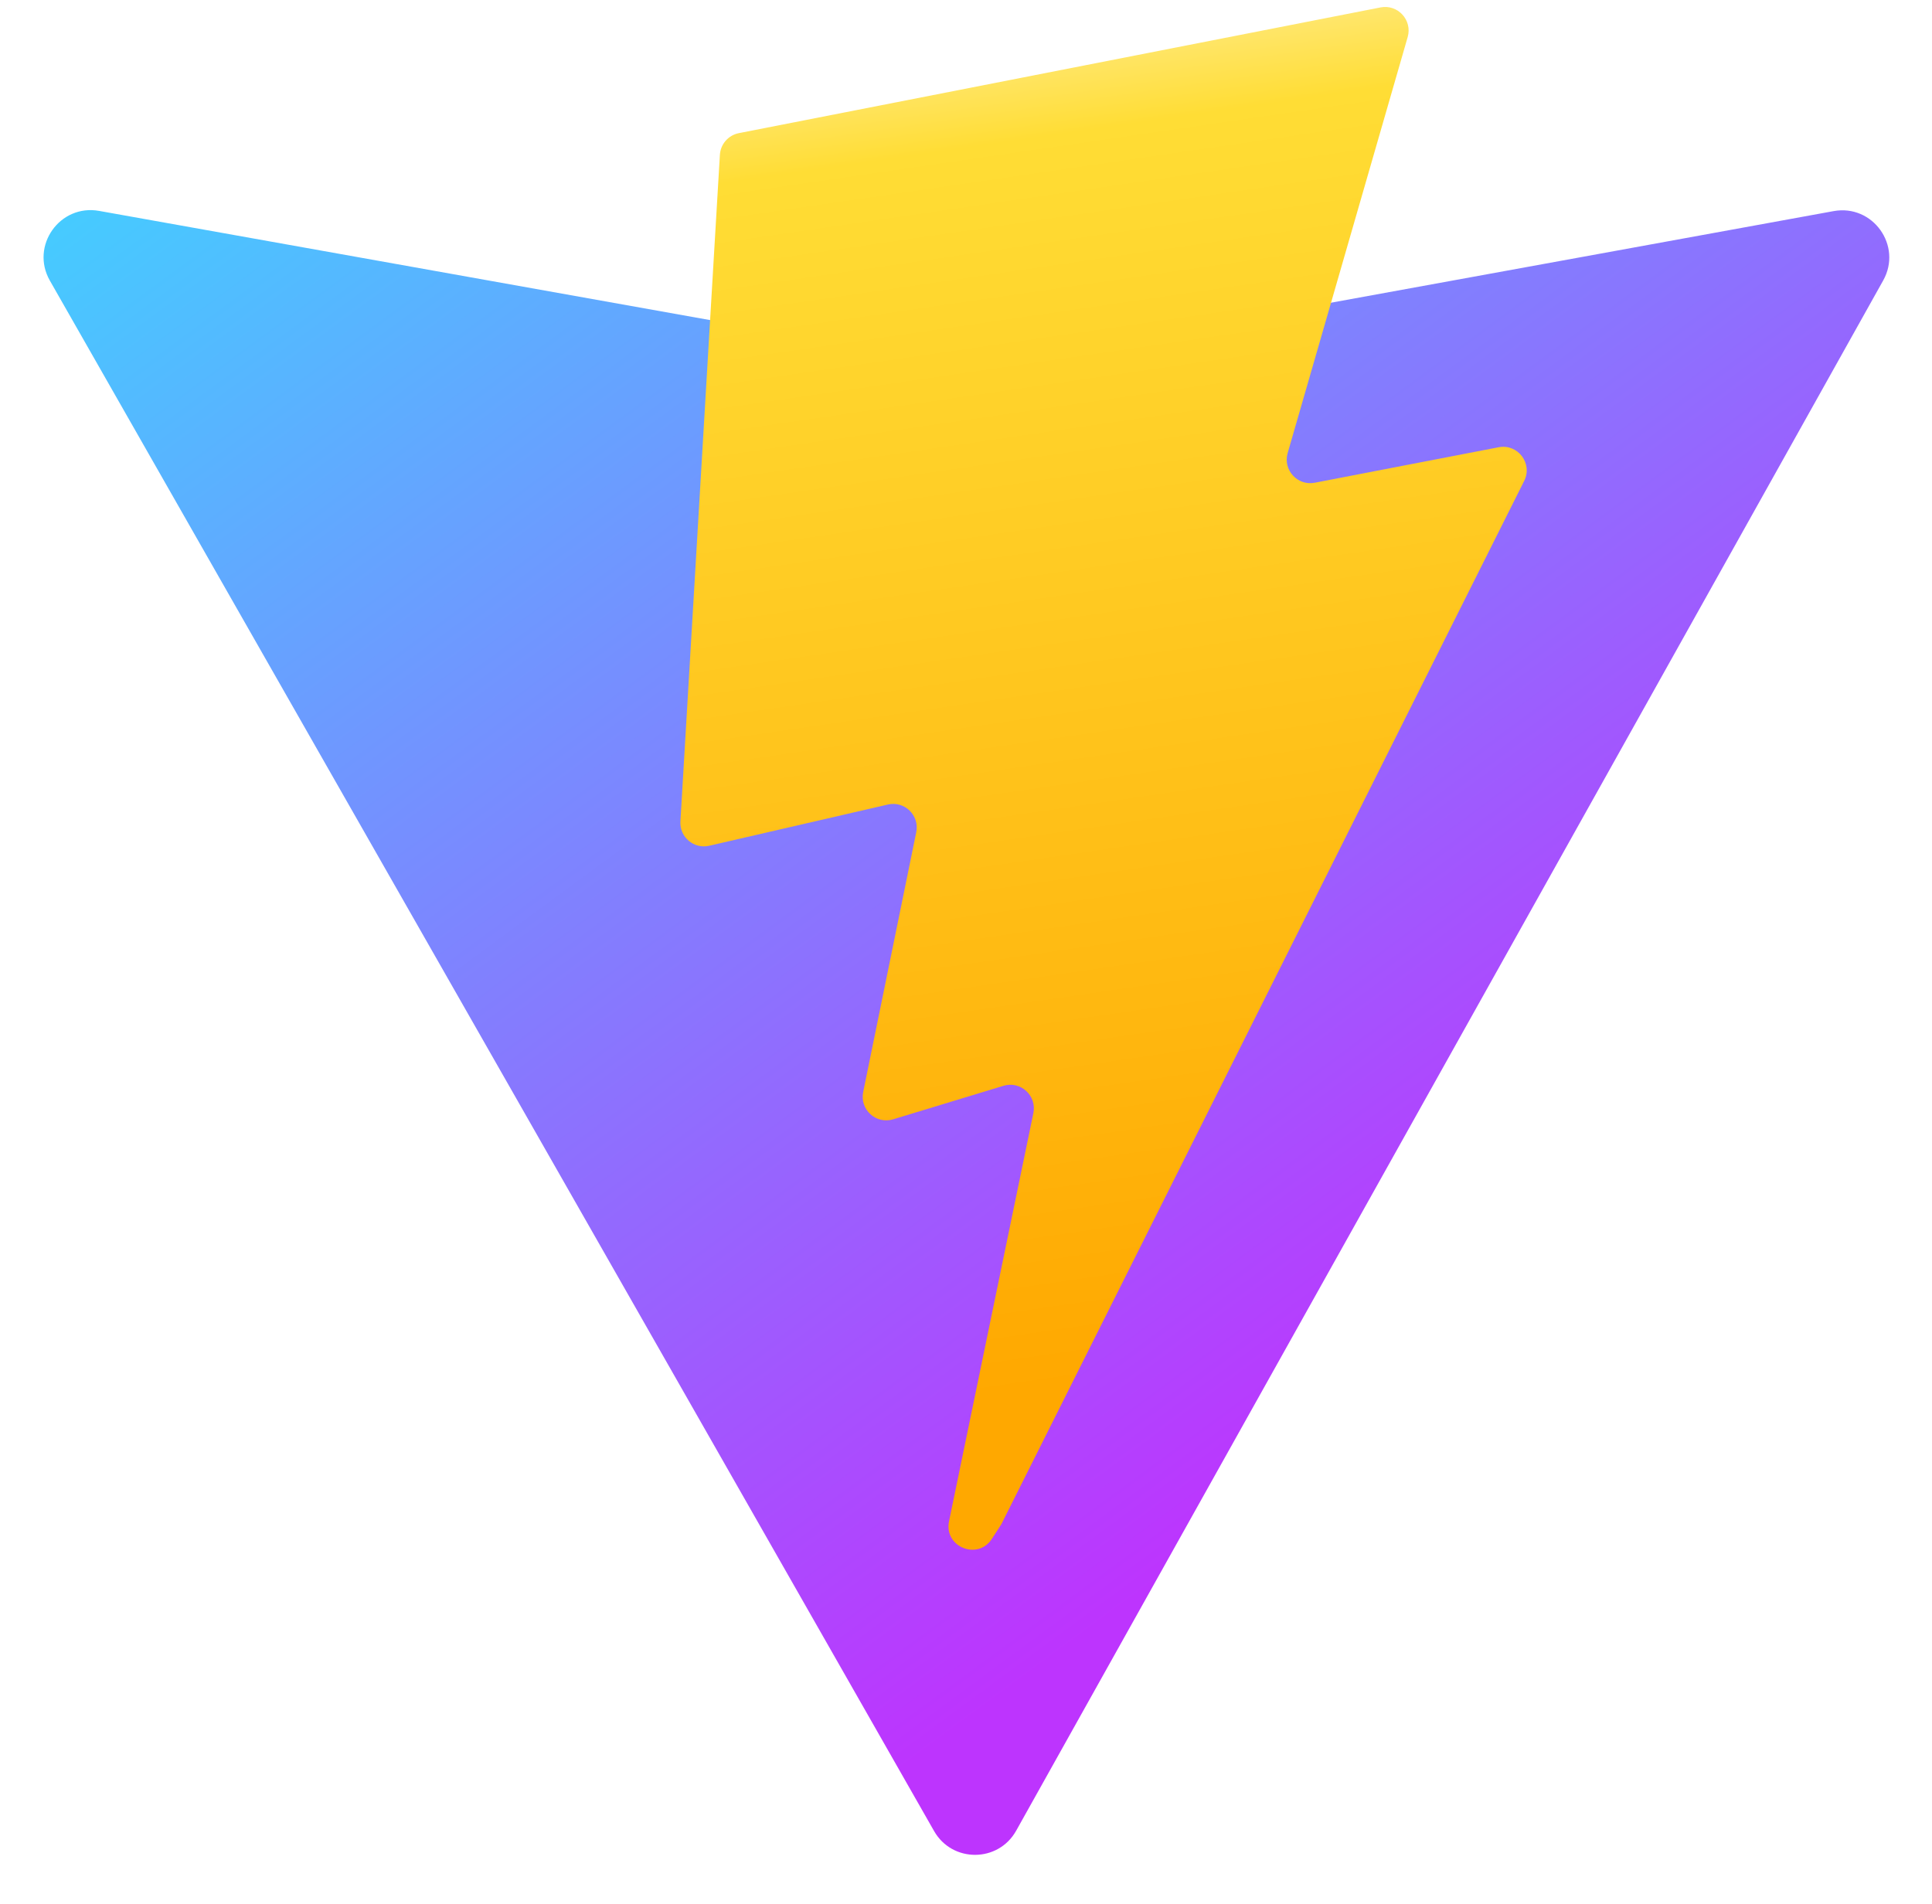
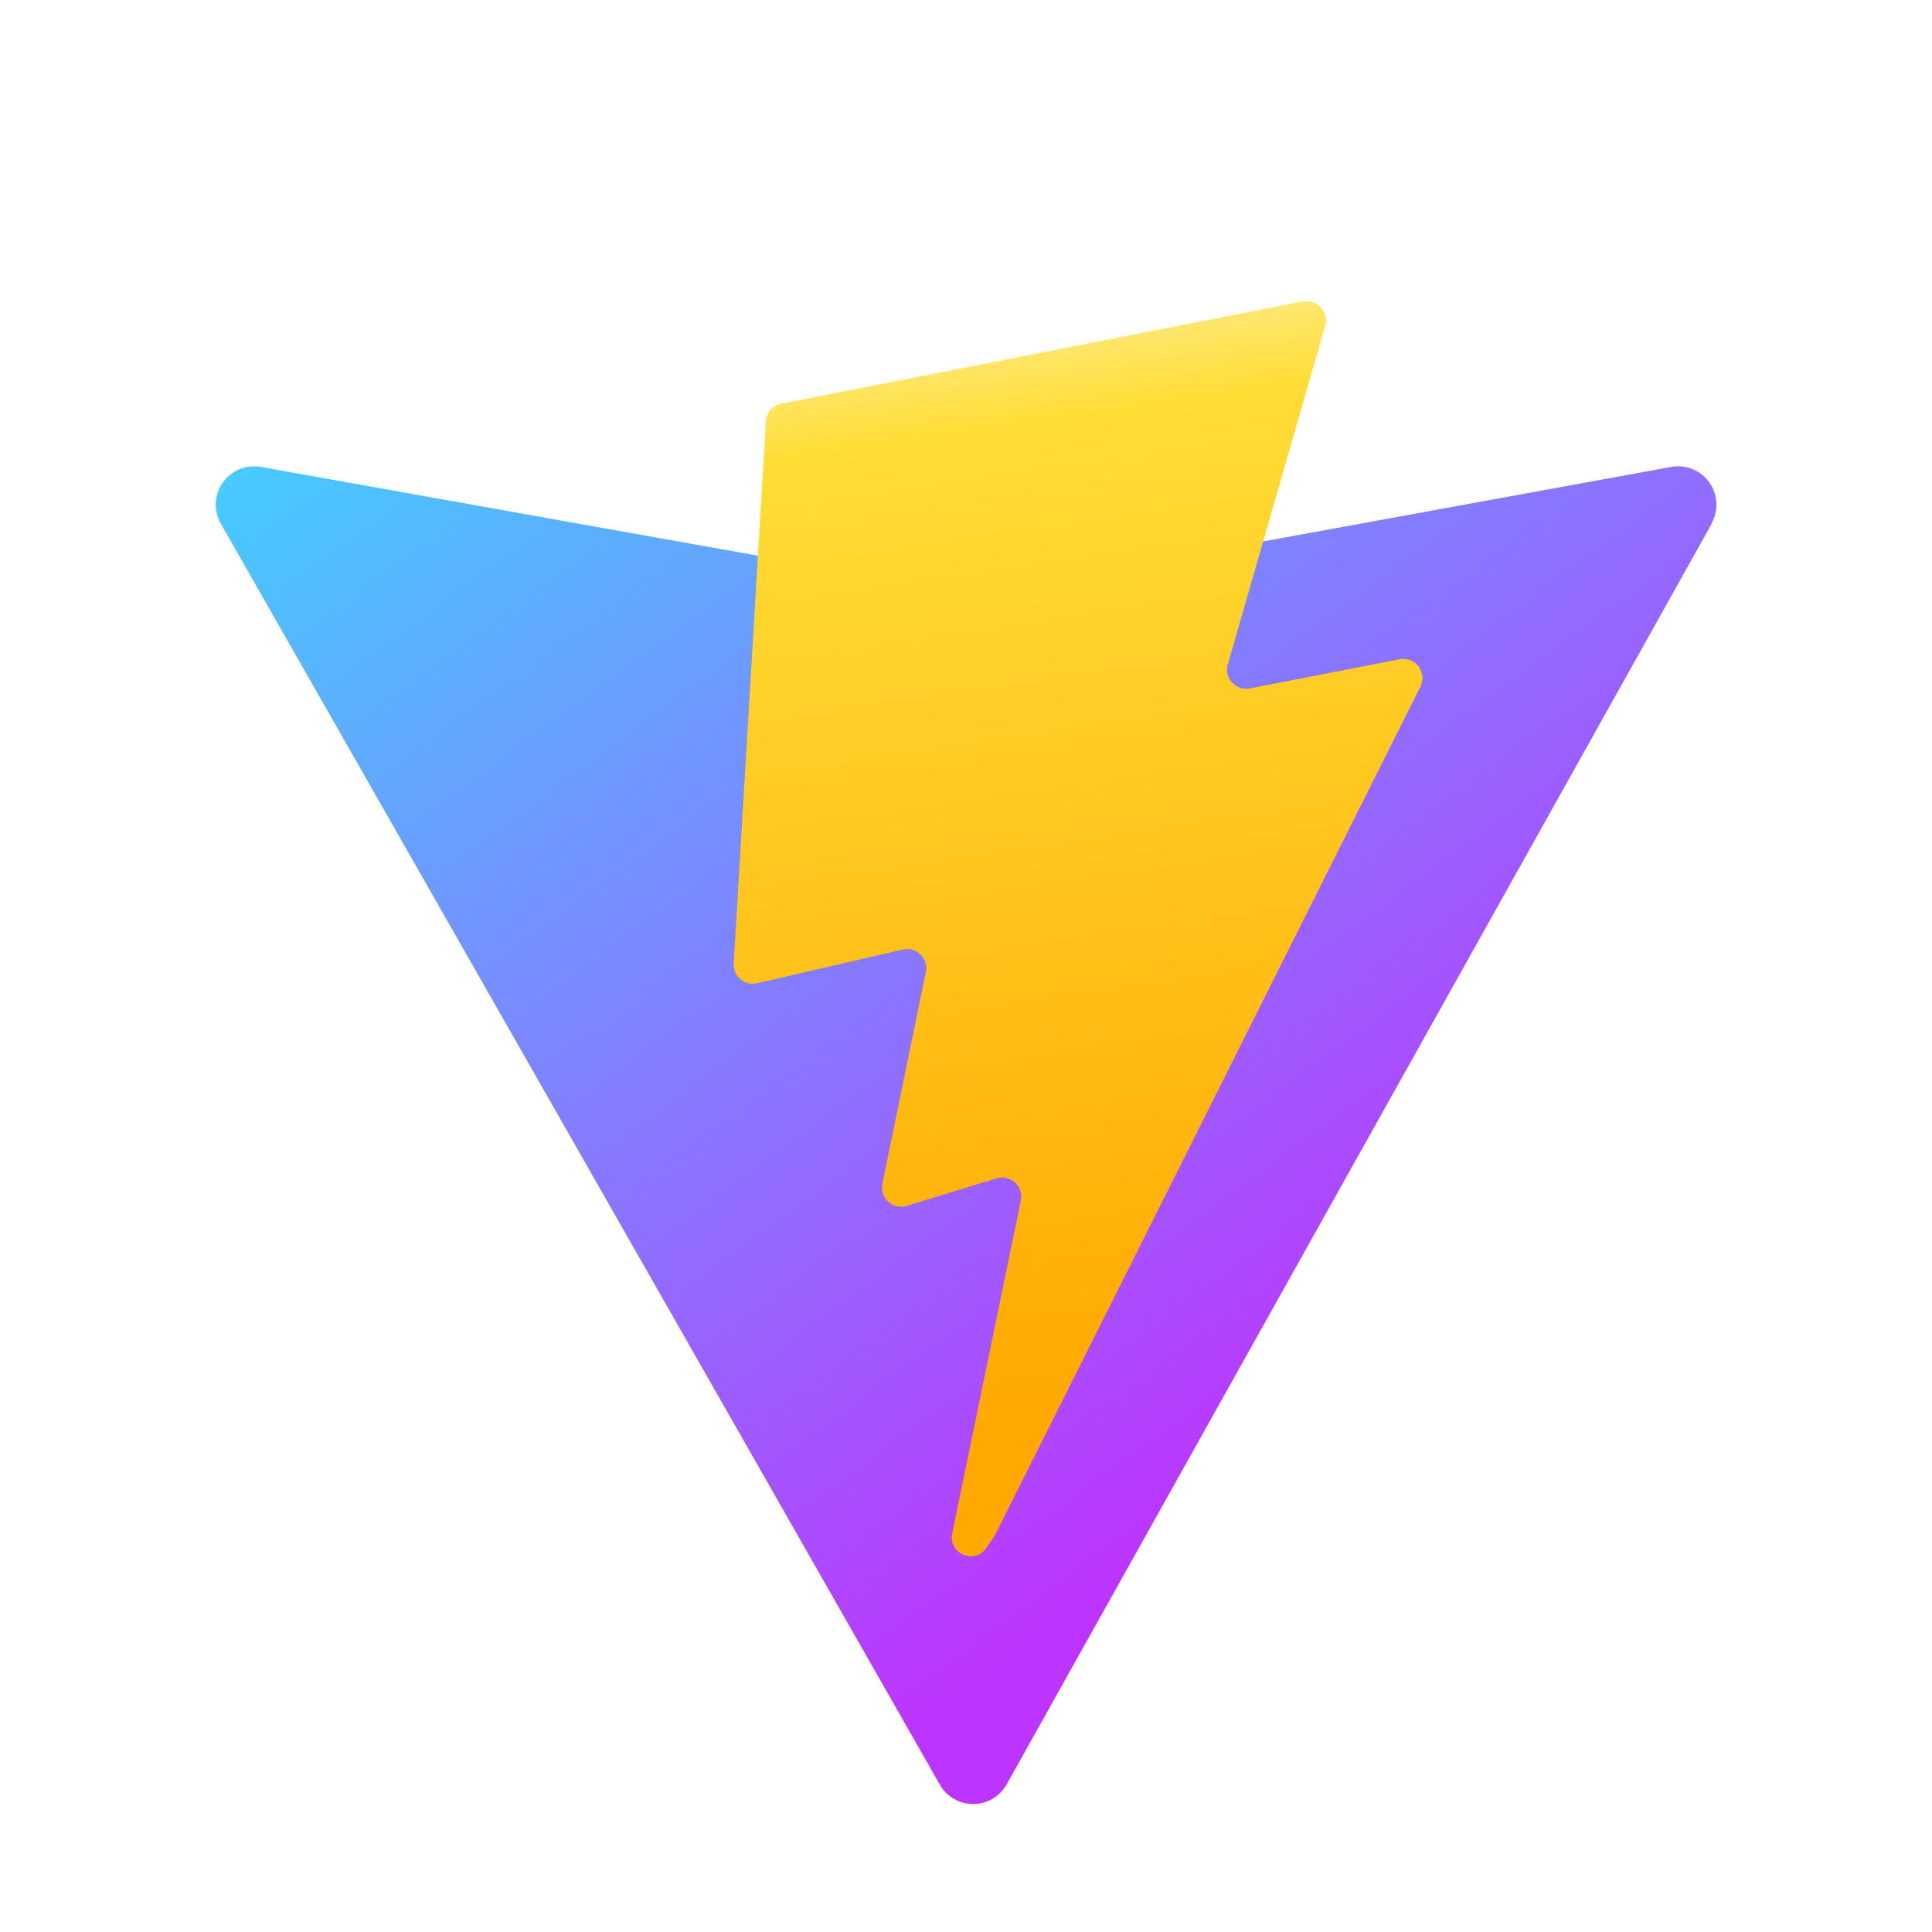
- <svg xmlns="http://www.w3.org/2000/svg" width="410" height="404" viewBox="0 0 410 404" fill="none">
-   <path d="M399.641 59.525L215.643 388.545C211.844 395.338 202.084 395.378 198.228 388.618L10.582 59.556C6.381 52.19 12.68 43.267 21.028 44.759L205.223 77.682C206.398 77.892 207.601 77.89 208.776 77.676L389.119 44.806C397.439 43.289 403.768 52.143 399.641 59.525Z" fill="url(#paint0_linear)" />
-   <path d="M292.965 1.574L156.801 28.255C154.563 28.694 152.906 30.59 152.771 32.866L144.395 174.33C144.198 177.662 147.258 180.248 150.51 179.498L188.42 170.749C191.967 169.931 195.172 173.055 194.443 176.622L183.18 231.775C182.422 235.487 185.907 238.661 189.532 237.56L212.947 230.446C216.577 229.344 220.065 232.527 219.297 236.242L201.398 322.875C200.278 328.294 207.486 331.249 210.492 326.603L212.5 323.5L323.454 102.072C325.312 98.365 322.108 94.137 318.036 94.923L279.014 102.454C275.347 103.161 272.227 99.746 273.262 96.158L298.731 7.867C299.767 4.273 296.636 0.855 292.965 1.574Z" fill="url(#paint1_linear)" />
+ <svg xmlns="http://www.w3.org/2000/svg" viewBox="0 0 504 504" fill="none">
+   <path d="m446.6 136.5-184 329a10 10 0 0 1-17.4.1l-187.6-329A10 10 0 0 1 68 121.8l184.2 32.9c1.2.2 2.4.2 3.6 0L436 121.8a10 10 0 0 1 10.5 14.7z" fill="url(#a)" />
+   <path d="m340 78.6-136.2 26.7a5 5 0 0 0-4 4.6l-8.4 141.4a5 5 0 0 0 6.1 5.2l38-8.8a5 5 0 0 1 6 6l-11.3 55a5 5 0 0 0 6.3 5.9l23.4-7.2a5 5 0 0 1 6.4 5.8L248.4 400c-1.1 5.4 6 8.3 9 3.7l2.1-3.1 111-221.4a5 5 0 0 0-5.5-7.2l-39 7.6a5 5 0 0 1-5.7-6.3L345.7 85c1-3.6-2-7-5.7-6.3z" fill="url(#b)" />
  <defs>
-     <linearGradient id="paint0_linear" x1="6" y1="33" x2="235" y2="344" gradientUnits="userSpaceOnUse">
+     <linearGradient id="a" x1="53" y1="110" x2="282" y2="421" gradientUnits="userSpaceOnUse">
      <stop stop-color="#41D1FF" />
      <stop offset="1" stop-color="#BD34FE" />
    </linearGradient>
-     <linearGradient id="paint1_linear" x1="194.651" y1="8.818" x2="236.076" y2="292.989" gradientUnits="userSpaceOnUse">
+     <linearGradient id="b" x1="241.7" y1="85.8" x2="283.1" y2="370" gradientUnits="userSpaceOnUse">
      <stop stop-color="#FFEA83" />
-       <stop offset="0.083" stop-color="#FFDD35" />
+       <stop offset=".1" stop-color="#FFDD35" />
      <stop offset="1" stop-color="#FFA800" />
    </linearGradient>
  </defs>
</svg>
